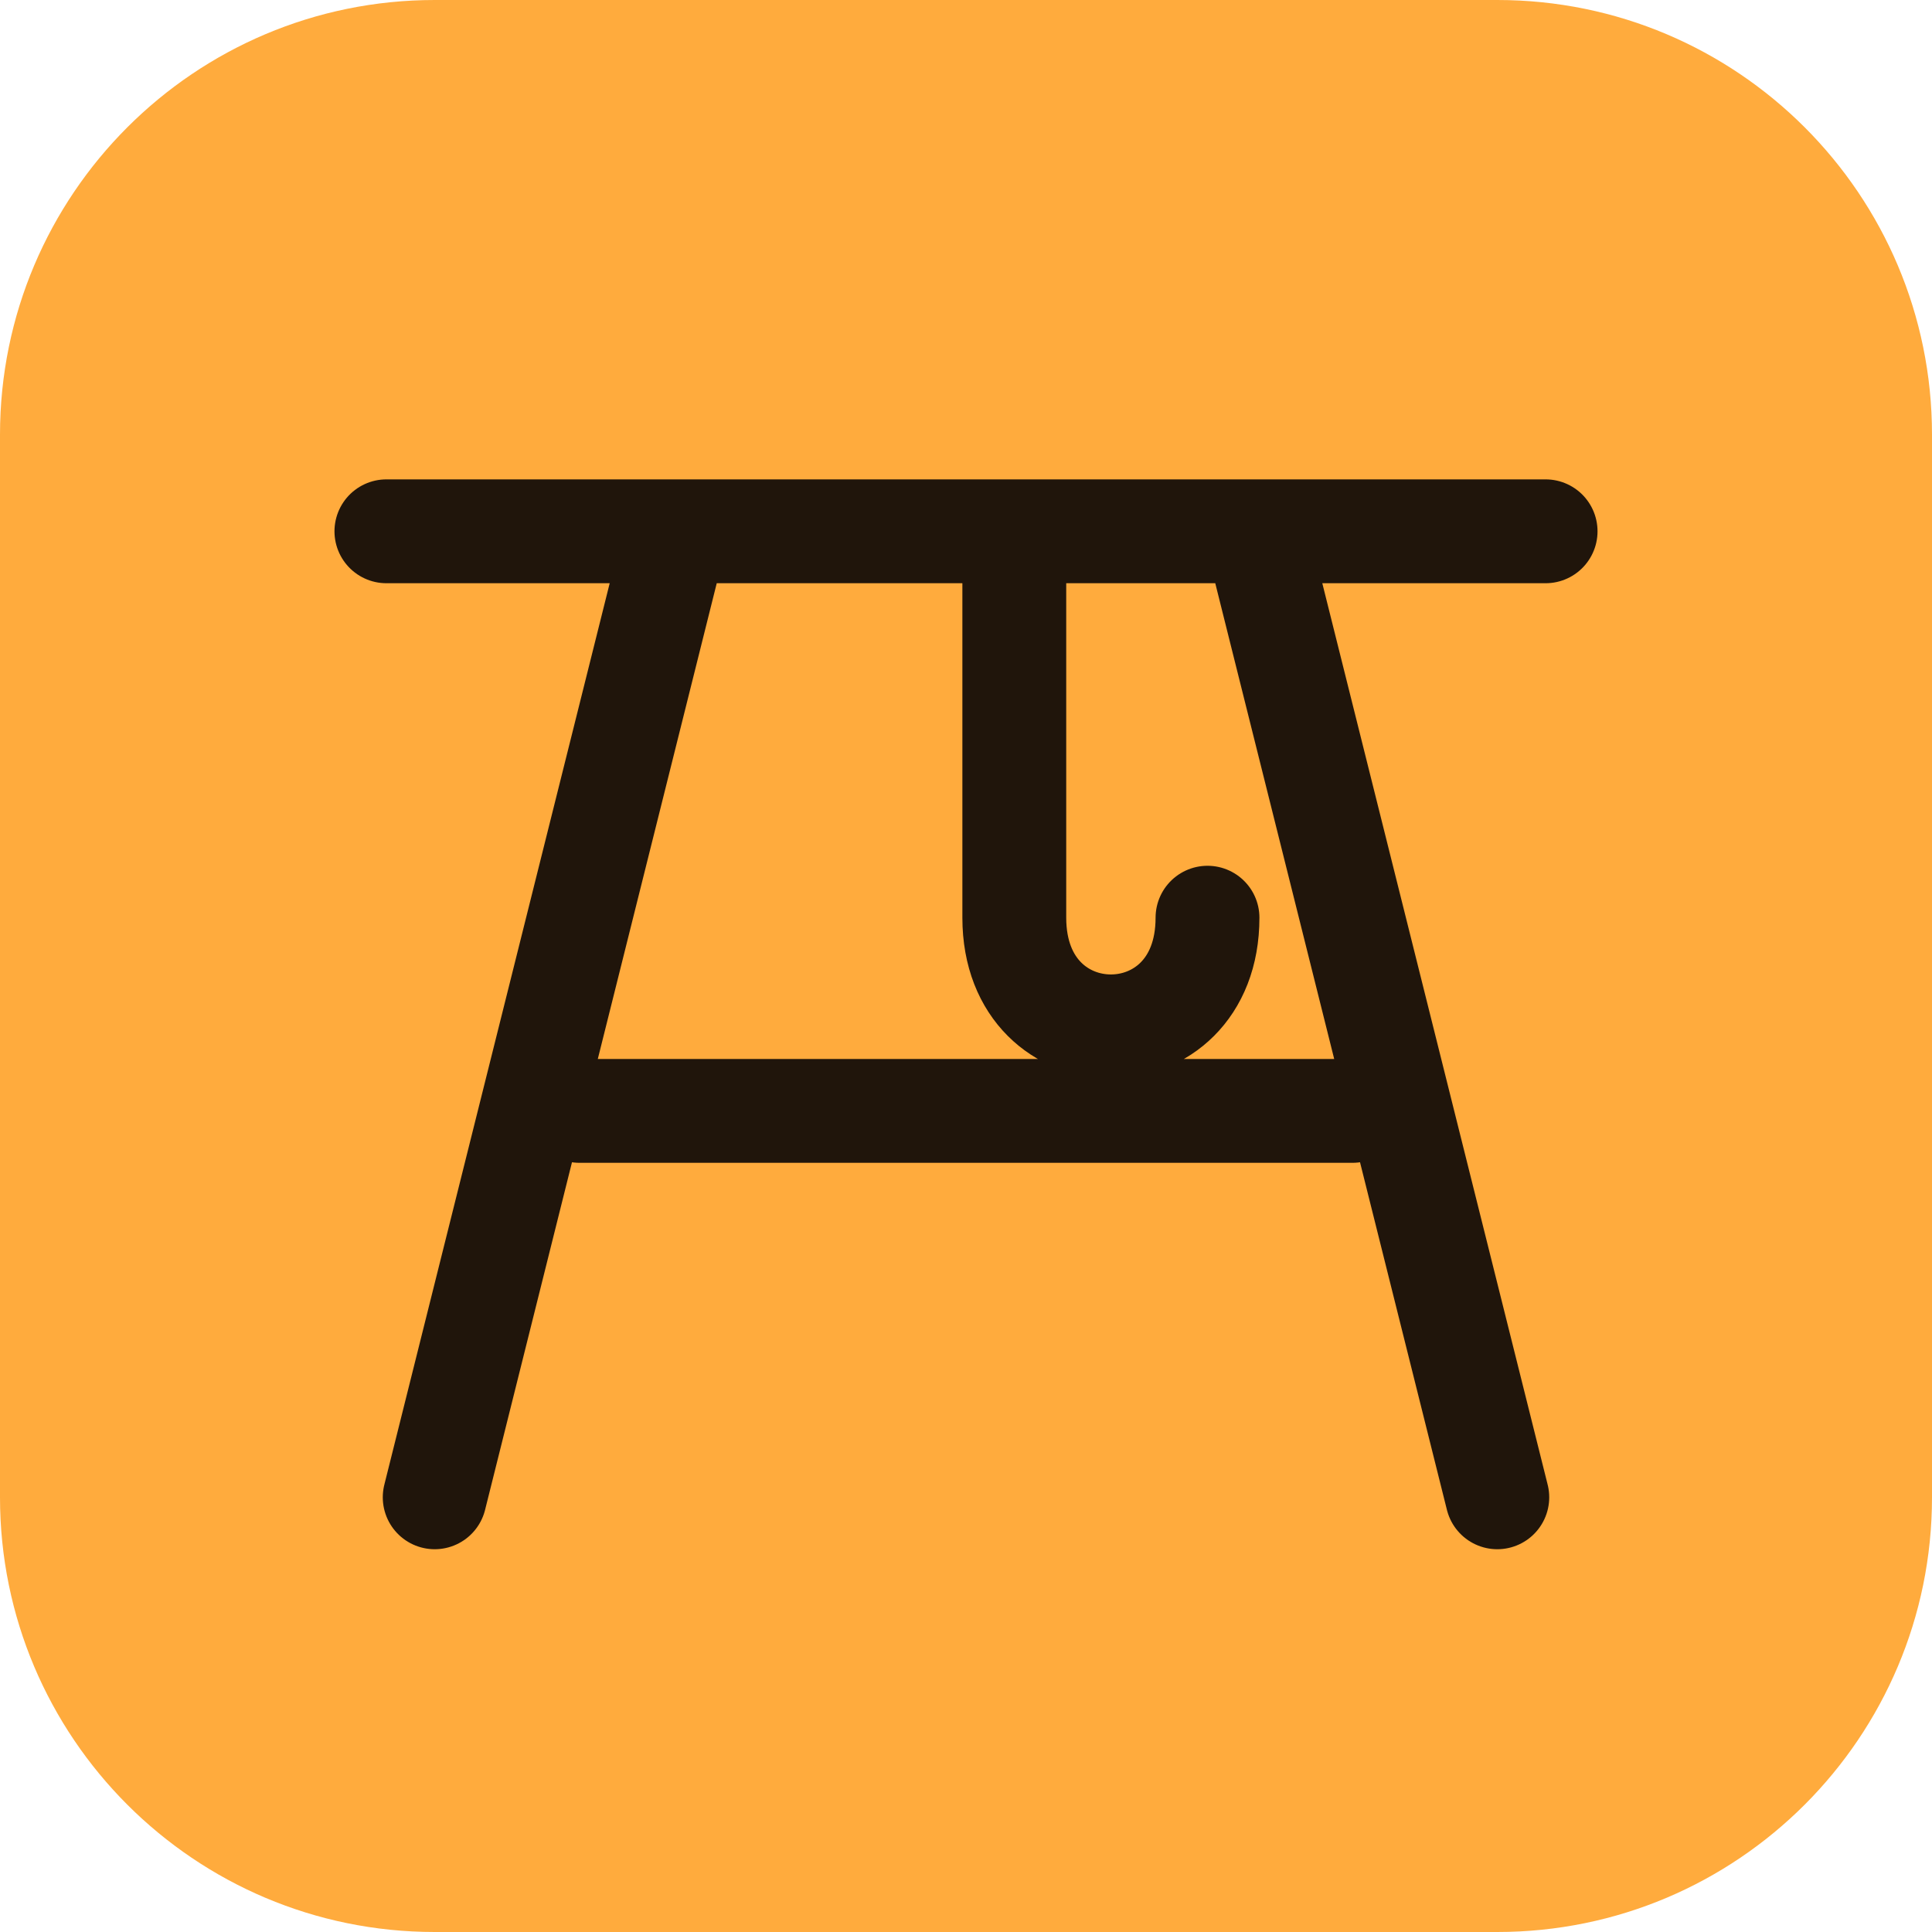
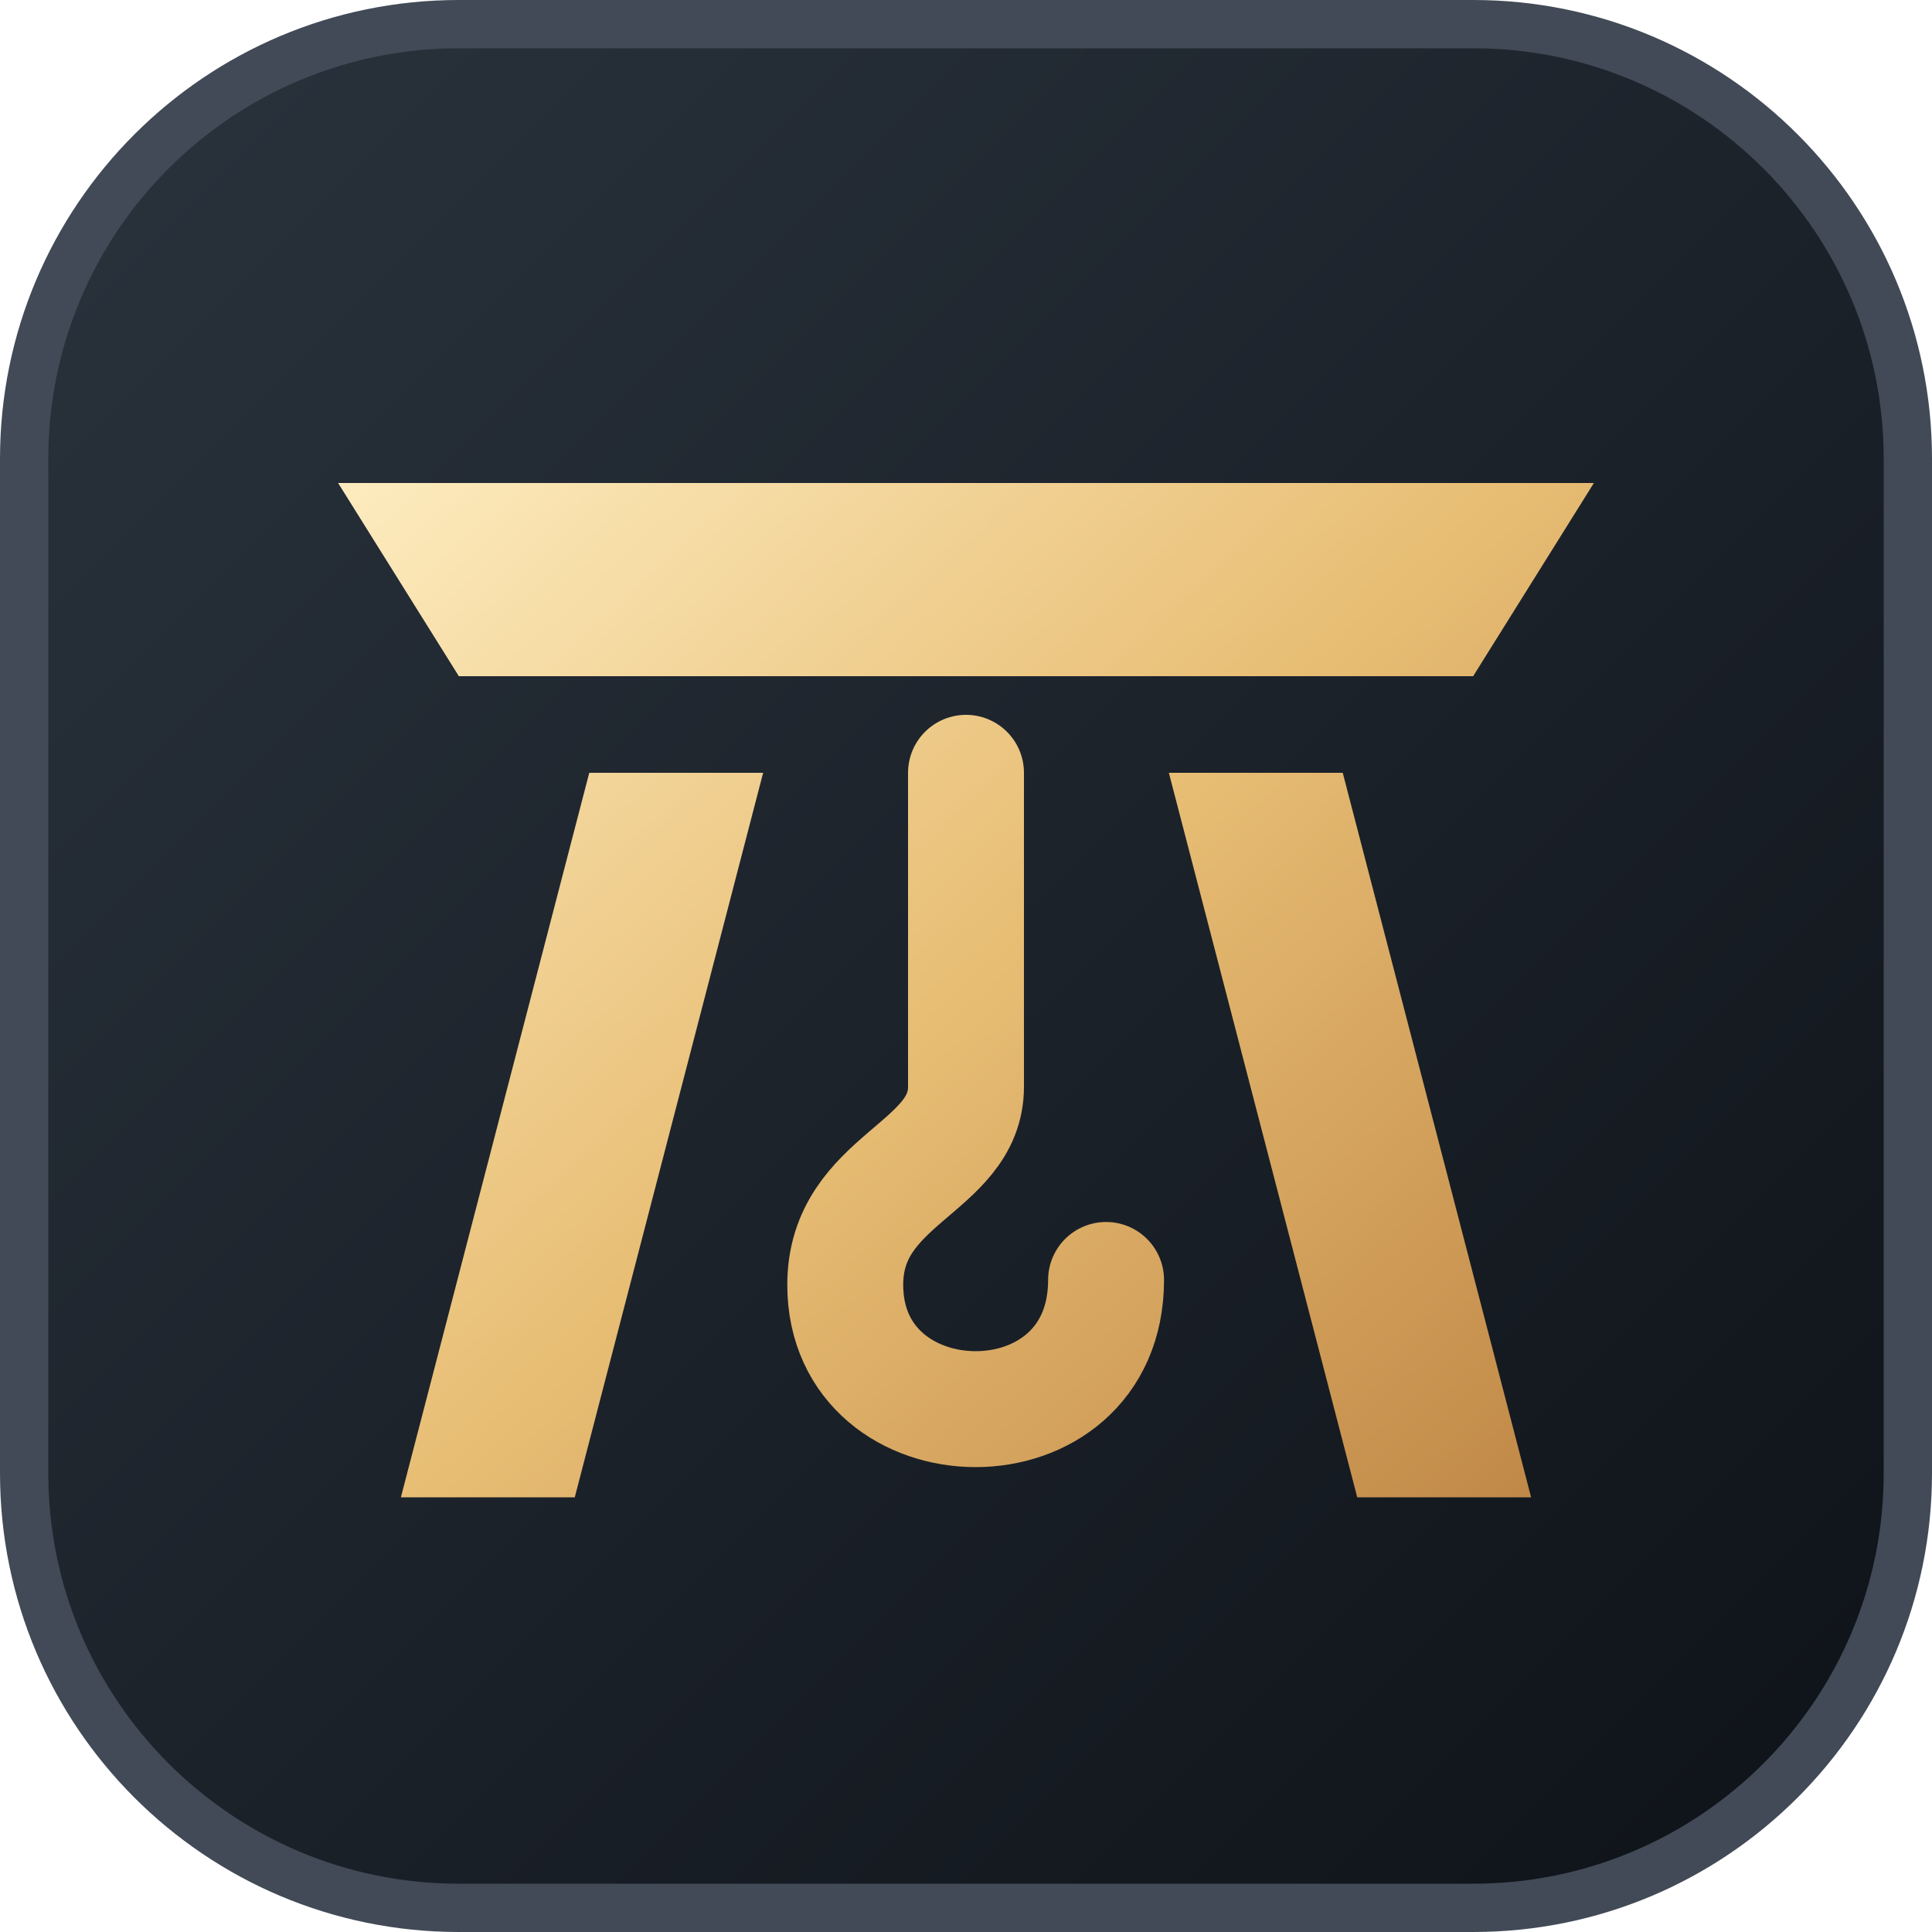
<svg xmlns="http://www.w3.org/2000/svg" viewBox="0 0 40 40">
-   <rect width="40" height="40" rx="9" fill="#ffab3d" />
-   <path d="M9 31l5-20h12l5 20M12 23h16M8 11h24M21 11v8c0 3 4 3 4 0" fill="none" stroke="#20150b" stroke-width="2.15" stroke-linecap="round" stroke-linejoin="round" />
+   <defs>
+     <linearGradient id="graphite" x2="1" y2="1" gradientUnits="objectBoundingBox">
+       <stop stop-color="#2a333d" />
+       <stop offset="1" stop-color="#0e1218" />
+     </linearGradient>
+     <linearGradient id="gold" x1="7" y1="8" x2="32" y2="35" gradientUnits="userSpaceOnUse">
+       <stop stop-color="#fff0c6" />
+       <stop offset=".48" stop-color="#e8be75" />
+       <stop offset="1" stop-color="#b97e3e" />
+     </linearGradient>
+   </defs>
+   <rect x=".5" y=".5" width="39" height="39" rx="9" fill="url(#graphite)" stroke="#414a56" />
+   <path fill="url(#gold)" d="M7 10h26l-2.5 4H9.5L7 10Zm5.2 6h3.6l-3.9 15H8.3l3.9-15Zm12 0h3.6l3.9 15h-3.6l-3.9-15Z" />
+   <path d="M20 16v6.5c0 1.7-2.5 1.9-2.5 4.1 0 3.4 5.4 3.5 5.4-.1" fill="none" stroke="url(#gold)" stroke-width="2.4" stroke-linecap="round" />
</svg>
